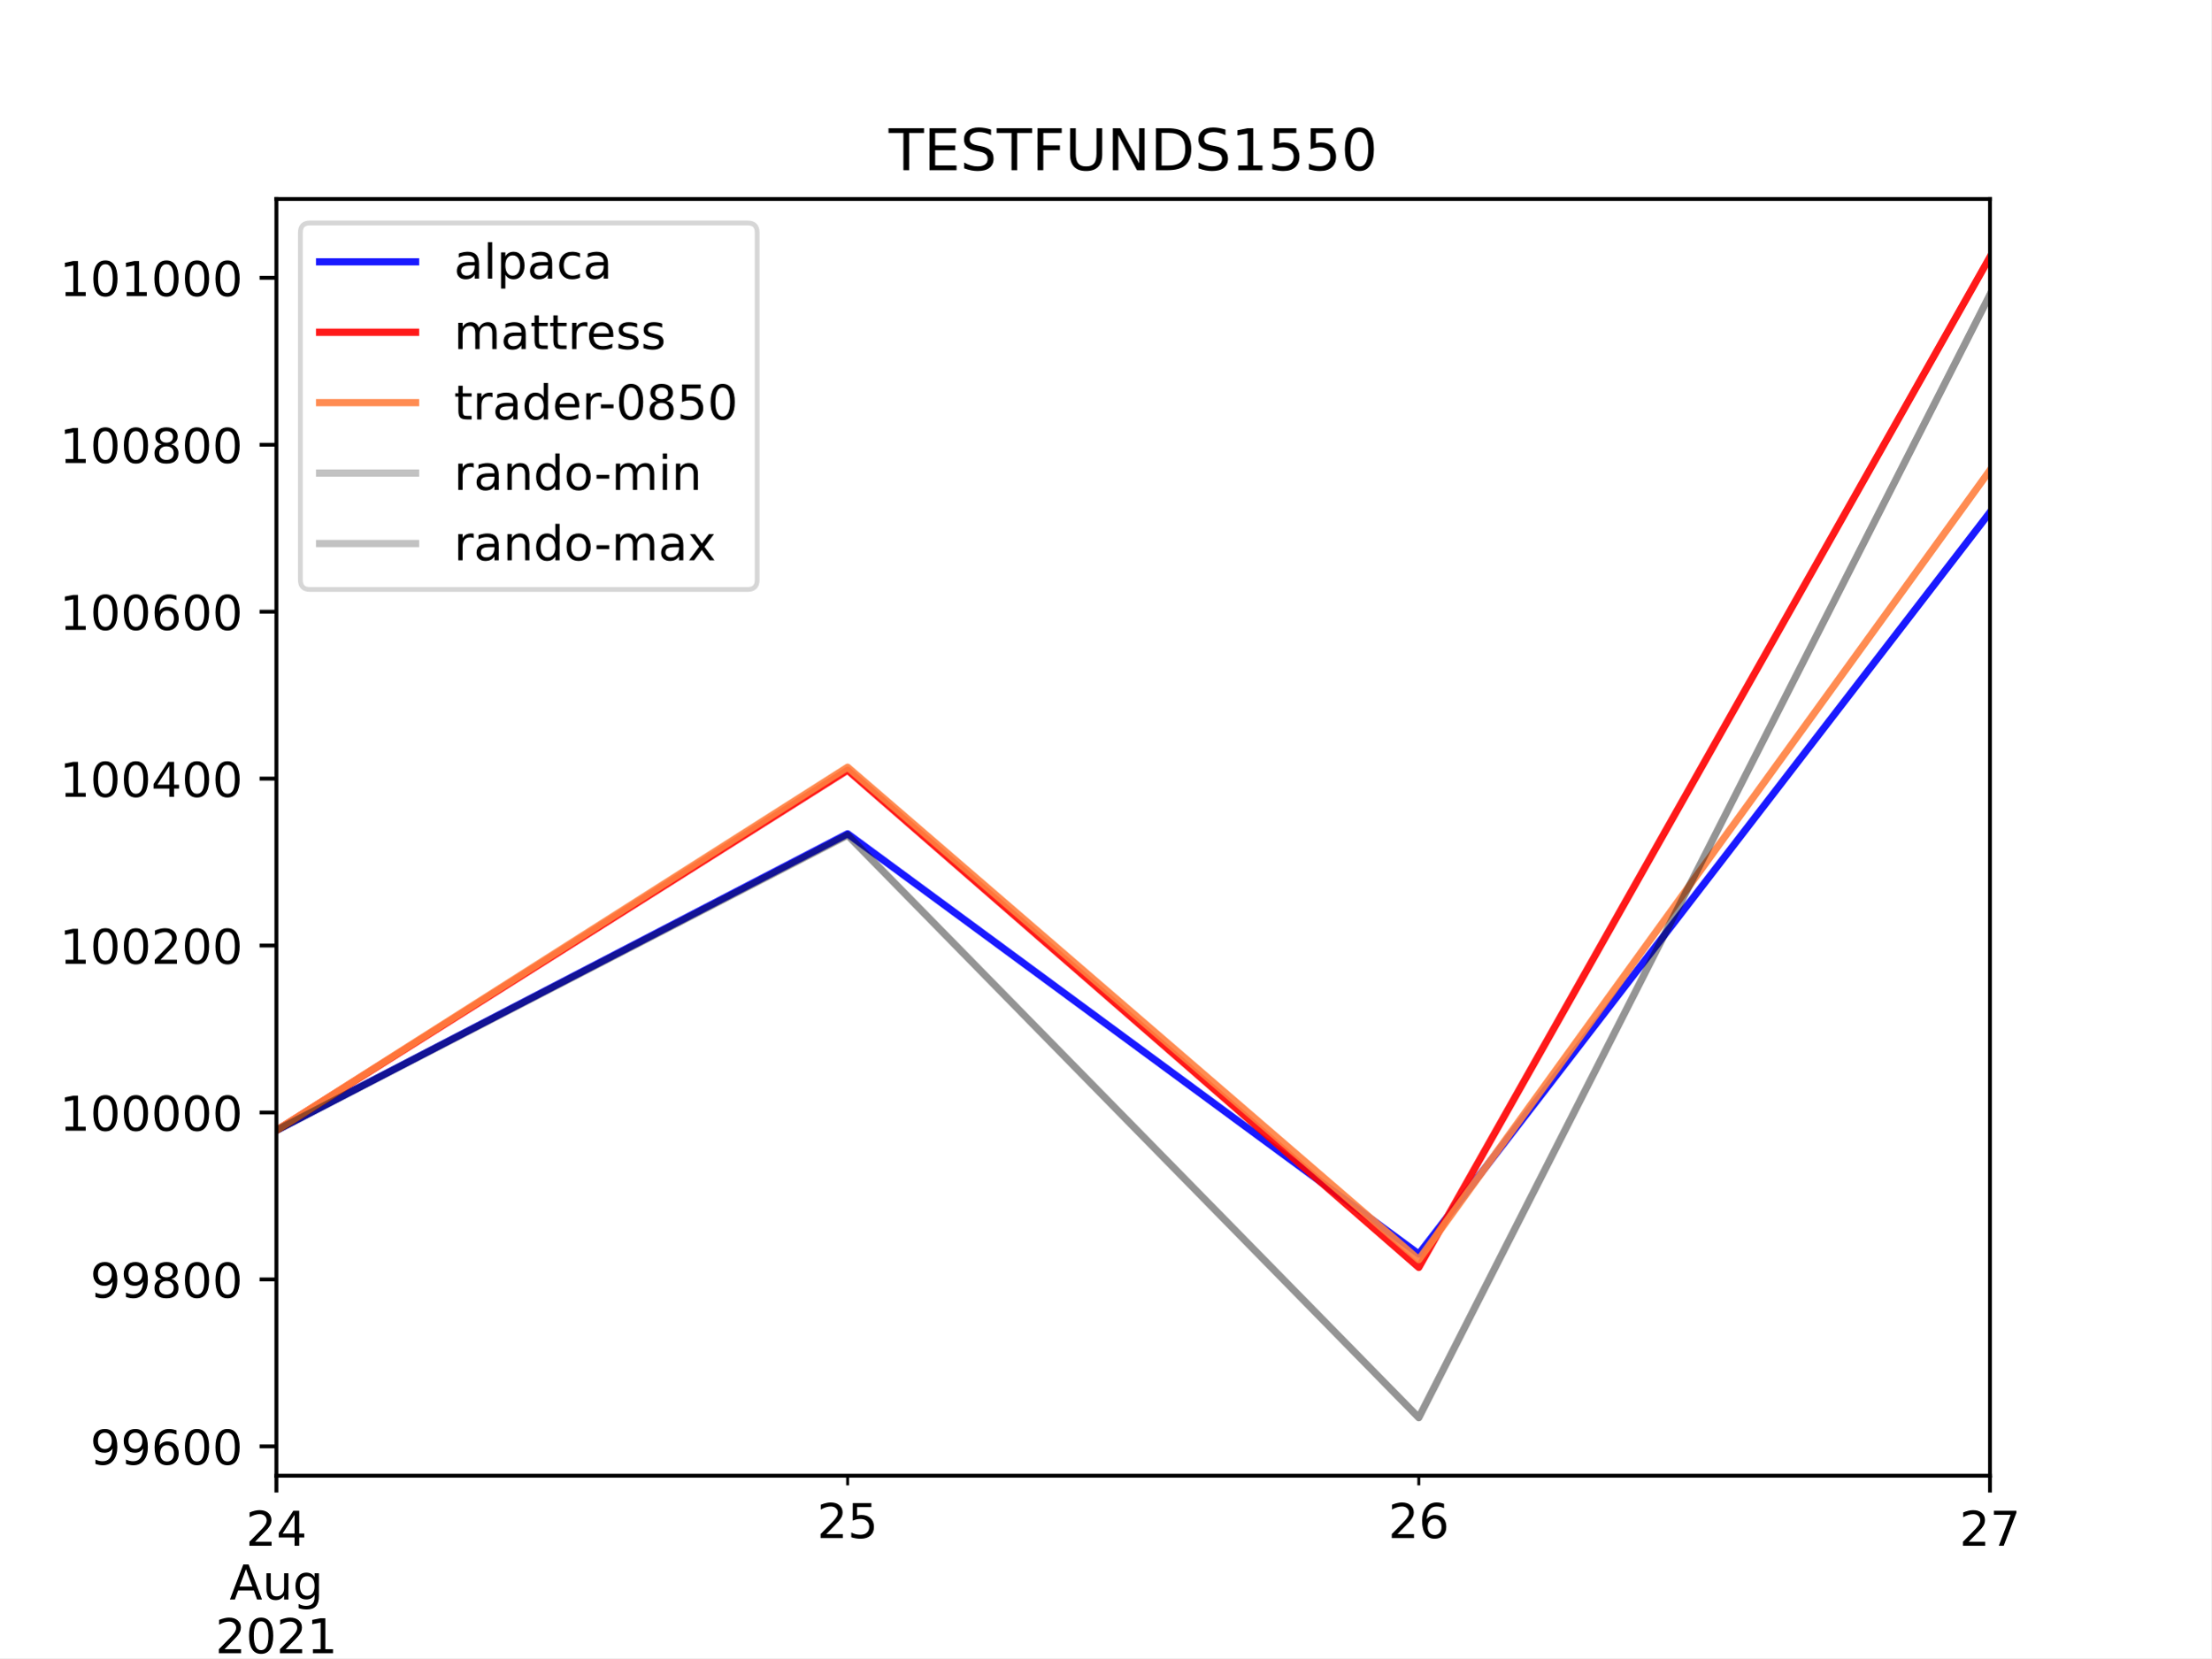
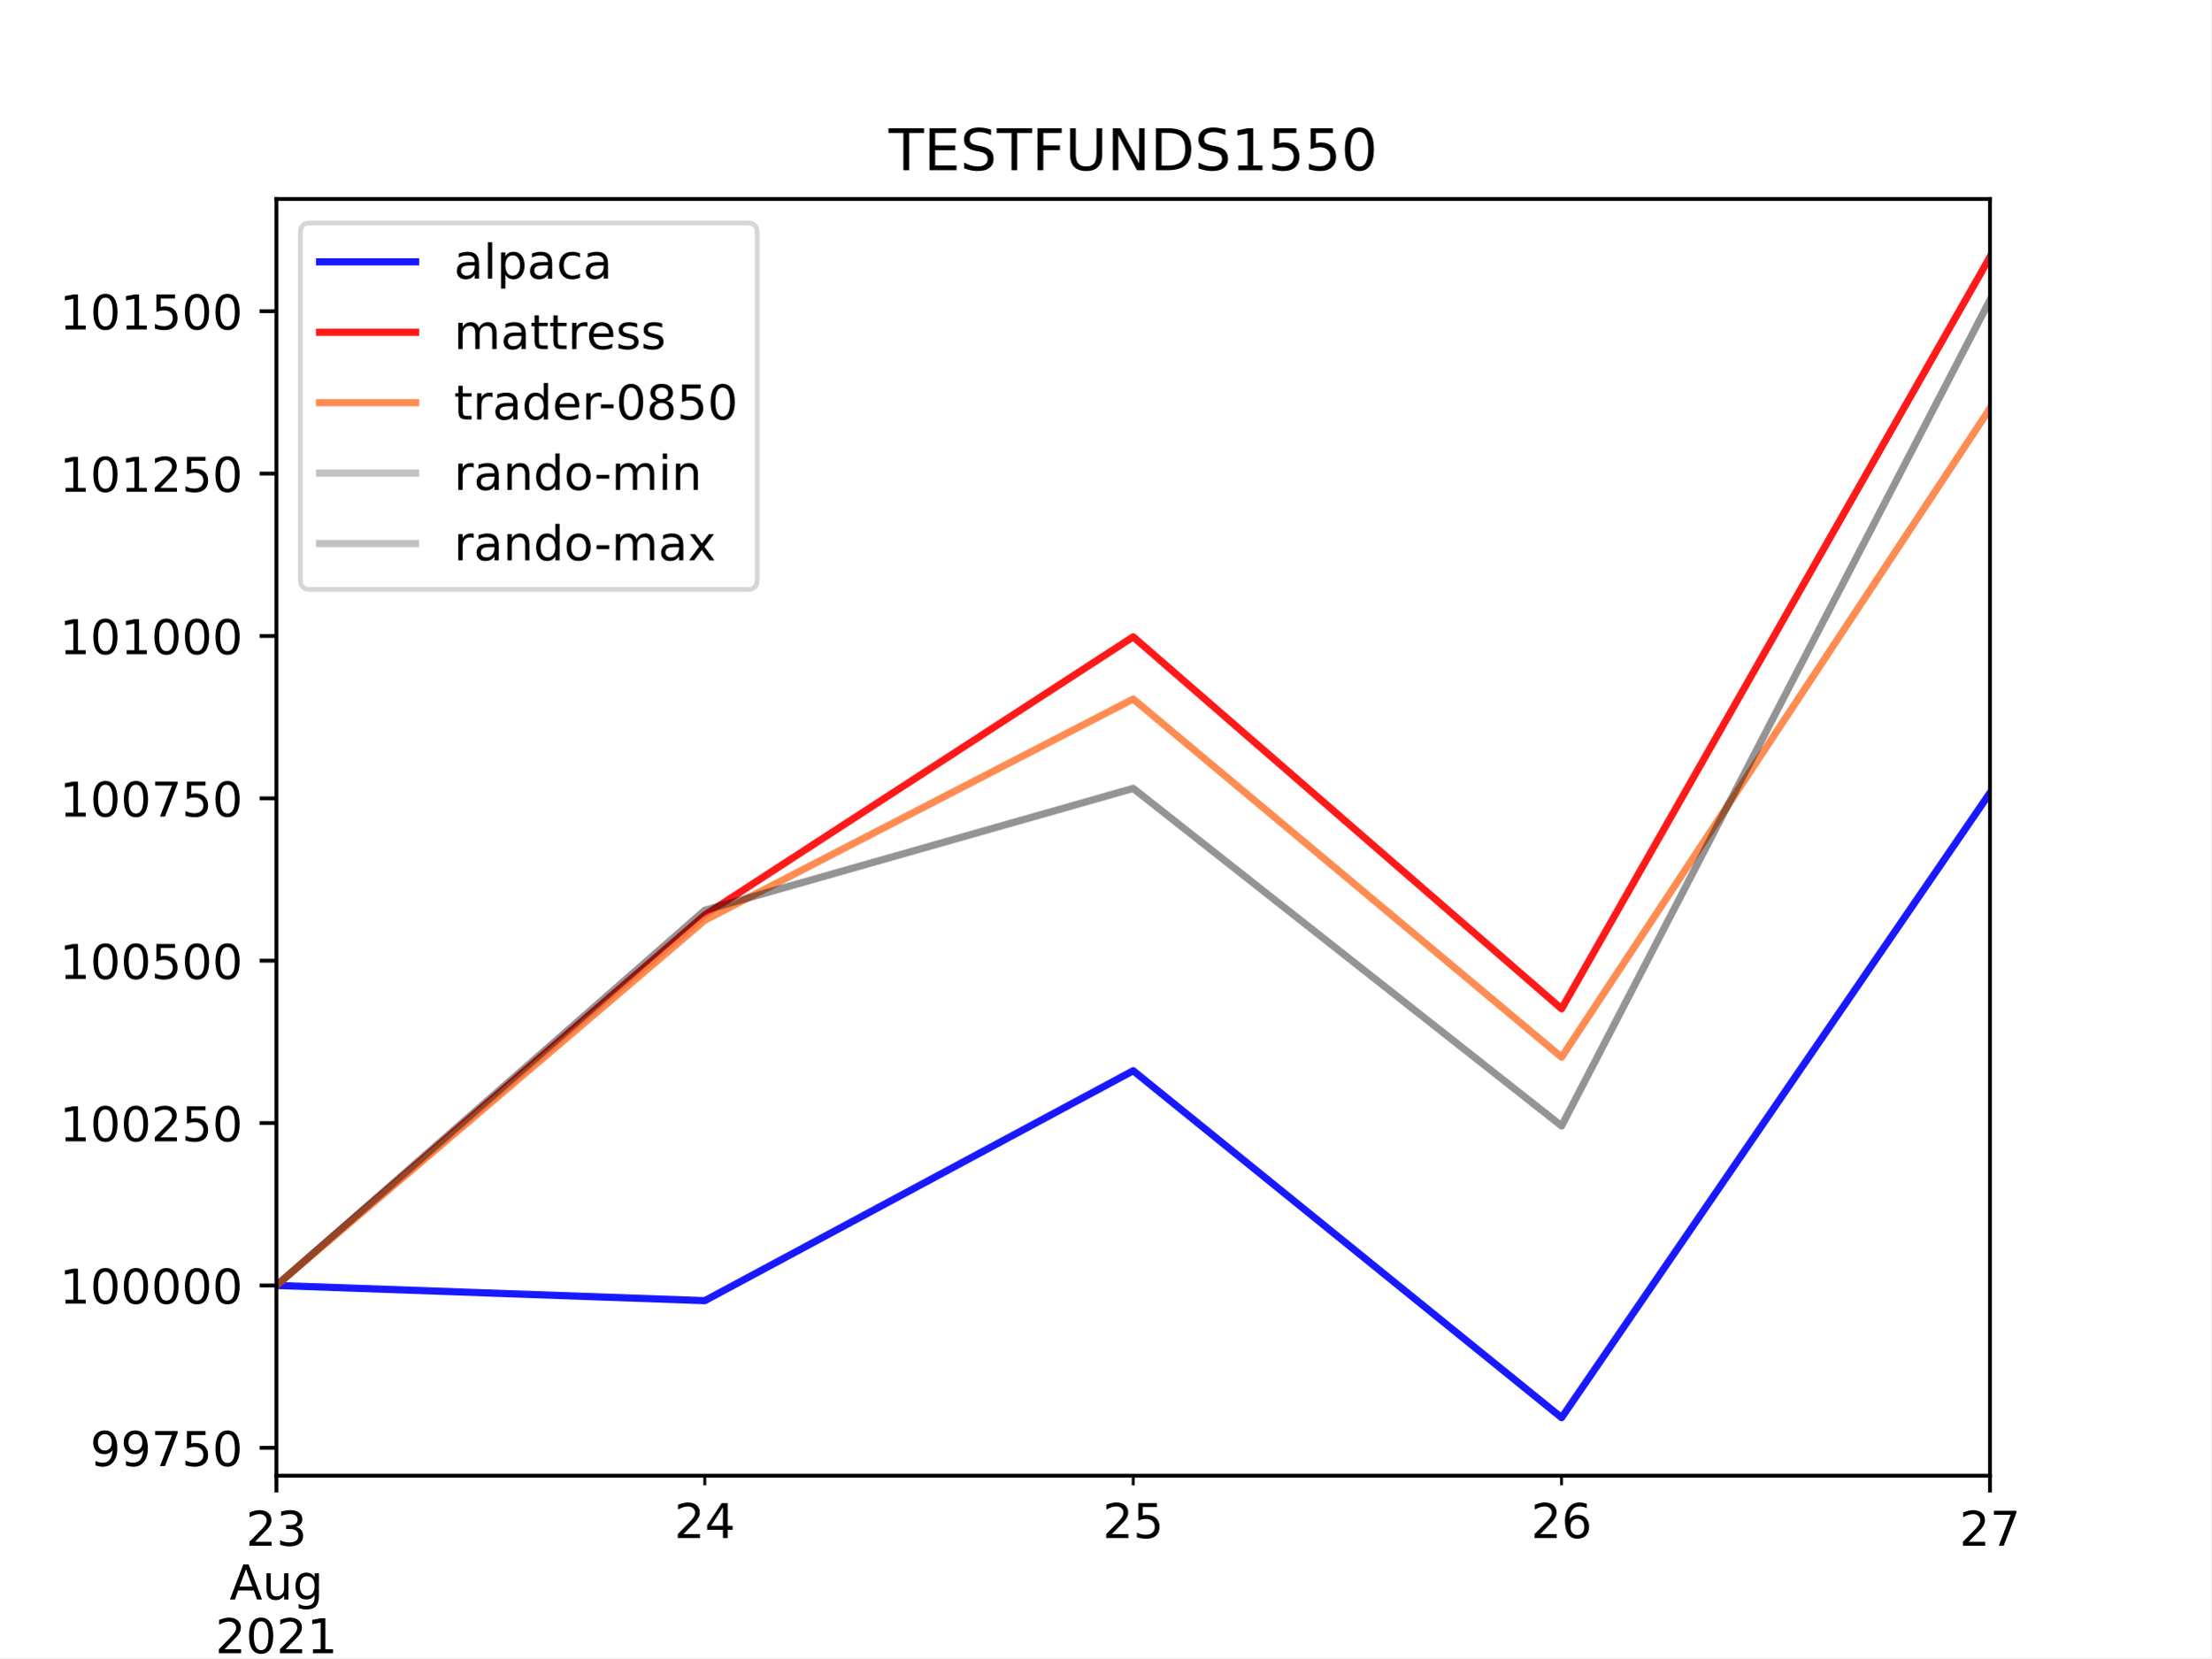
<svg xmlns="http://www.w3.org/2000/svg" xmlns:xlink="http://www.w3.org/1999/xlink" height="345.6pt" version="1.1" viewBox="0 0 460.8 345.6" width="460.8pt">
  <defs>
    <style type="text/css">*{stroke-linecap:butt;stroke-linejoin:round;}</style>
  </defs>
  <g id="figure_1">
    <g id="patch_1">
      <path d="M 0 345.6  L 460.8 345.6  L 460.8 0  L 0 0  z " style="fill:#ffffff;" />
    </g>
    <g id="axes_1">
      <g id="patch_2">
        <path d="M 57.6 307.584  L 414.72 307.584  L 414.72 41.472  L 57.6 41.472  z " style="fill:#ffffff;" />
      </g>
      <g id="matplotlib.axis_1">
        <g id="xtick_1">
          <g id="line2d_1">
            <defs>
-               <path d="M 0 0  L 0 3.5  " id="mfe384b090b" style="stroke:#000000;stroke-width:0.8;" />
-             </defs>
-             <g>
-               <use style="stroke:#000000;stroke-width:0.8;" x="57.6" xlink:href="#mfe384b090b" y="307.584" />
+               <path d="M 0 0  L 0 3.5  " id="m3a113e08da" style="stroke:#000000;stroke-width:0.8;" />
+             </defs>
+             <g>
+               <use style="stroke:#000000;stroke-width:0.8;" x="57.6" xlink:href="#m3a113e08da" y="307.584" />
            </g>
          </g>
          <g id="text_1">
            <g transform="translate(51.2375 322.1824)scale(0.1 -0.1)">
              <defs>
                <path d="M 1228 531  L 3431 531  L 3431 0  L 469 0  L 469 531  Q 828 903 1448 1529  Q 2069 2156 2228 2338  Q 2531 2678 2651 2914  Q 2772 3150 2772 3378  Q 2772 3750 2511 3984  Q 2250 4219 1831 4219  Q 1534 4219 1204 4116  Q 875 4013 500 3803  L 500 4441  Q 881 4594 1212 4672  Q 1544 4750 1819 4750  Q 2544 4750 2975 4387  Q 3406 4025 3406 3419  Q 3406 3131 3298 2873  Q 3191 2616 2906 2266  Q 2828 2175 2409 1742  Q 1991 1309 1228 531  z " id="DejaVuSans-32" transform="scale(0.015625)" />
-                 <path d="M 2419 4116  L 825 1625  L 2419 1625  L 2419 4116  z M 2253 4666  L 3047 4666  L 3047 1625  L 3713 1625  L 3713 1100  L 3047 1100  L 3047 0  L 2419 0  L 2419 1100  L 313 1100  L 313 1709  L 2253 4666  z " id="DejaVuSans-34" transform="scale(0.015625)" />
-               </defs>
-               <use xlink:href="#DejaVuSans-32" />
-               <use x="63.623" xlink:href="#DejaVuSans-34" />
+                 <path d="M 2597 2516  Q 3050 2419 3304 2112  Q 3559 1806 3559 1356  Q 3559 666 3084 287  Q 2609 -91 1734 -91  Q 1441 -91 1130 -33  Q 819 25 488 141  L 488 750  Q 750 597 1062 519  Q 1375 441 1716 441  Q 2309 441 2620 675  Q 2931 909 2931 1356  Q 2931 1769 2642 2001  Q 2353 2234 1838 2234  L 1294 2234  L 1294 2753  L 1863 2753  Q 2328 2753 2575 2939  Q 2822 3125 2822 3475  Q 2822 3834 2567 4026  Q 2313 4219 1838 4219  Q 1578 4219 1281 4162  Q 984 4106 628 3988  L 628 4550  Q 988 4650 1302 4700  Q 1616 4750 1894 4750  Q 2613 4750 3031 4423  Q 3450 4097 3450 3541  Q 3450 3153 3228 2886  Q 3006 2619 2597 2516  z " id="DejaVuSans-33" transform="scale(0.015625)" />
+               </defs>
+               <use xlink:href="#DejaVuSans-32" />
+               <use x="63.623" xlink:href="#DejaVuSans-33" />
            </g>
            <g transform="translate(47.83672 333.3802)scale(0.1 -0.1)">
              <defs>
                <path d="M 2188 4044  L 1331 1722  L 3047 1722  L 2188 4044  z M 1831 4666  L 2547 4666  L 4325 0  L 3669 0  L 3244 1197  L 1141 1197  L 716 0  L 50 0  L 1831 4666  z " id="DejaVuSans-41" transform="scale(0.015625)" />
                <path d="M 544 1381  L 544 3500  L 1119 3500  L 1119 1403  Q 1119 906 1312 657  Q 1506 409 1894 409  Q 2359 409 2629 706  Q 2900 1003 2900 1516  L 2900 3500  L 3475 3500  L 3475 0  L 2900 0  L 2900 538  Q 2691 219 2414 64  Q 2138 -91 1772 -91  Q 1169 -91 856 284  Q 544 659 544 1381  z M 1991 3584  L 1991 3584  z " id="DejaVuSans-75" transform="scale(0.015625)" />
                <path d="M 2906 1791  Q 2906 2416 2648 2759  Q 2391 3103 1925 3103  Q 1463 3103 1205 2759  Q 947 2416 947 1791  Q 947 1169 1205 825  Q 1463 481 1925 481  Q 2391 481 2648 825  Q 2906 1169 2906 1791  z M 3481 434  Q 3481 -459 3084 -895  Q 2688 -1331 1869 -1331  Q 1566 -1331 1297 -1286  Q 1028 -1241 775 -1147  L 775 -588  Q 1028 -725 1275 -790  Q 1522 -856 1778 -856  Q 2344 -856 2625 -561  Q 2906 -266 2906 331  L 2906 616  Q 2728 306 2450 153  Q 2172 0 1784 0  Q 1141 0 747 490  Q 353 981 353 1791  Q 353 2603 747 3093  Q 1141 3584 1784 3584  Q 2172 3584 2450 3431  Q 2728 3278 2906 2969  L 2906 3500  L 3481 3500  L 3481 434  z " id="DejaVuSans-67" transform="scale(0.015625)" />
              </defs>
              <use xlink:href="#DejaVuSans-41" />
              <use x="68.408" xlink:href="#DejaVuSans-75" />
              <use x="131.787" xlink:href="#DejaVuSans-67" />
            </g>
            <g transform="translate(44.875 344.5781)scale(0.1 -0.1)">
              <defs>
                <path d="M 2034 4250  Q 1547 4250 1301 3770  Q 1056 3291 1056 2328  Q 1056 1369 1301 889  Q 1547 409 2034 409  Q 2525 409 2770 889  Q 3016 1369 3016 2328  Q 3016 3291 2770 3770  Q 2525 4250 2034 4250  z M 2034 4750  Q 2819 4750 3233 4129  Q 3647 3509 3647 2328  Q 3647 1150 3233 529  Q 2819 -91 2034 -91  Q 1250 -91 836 529  Q 422 1150 422 2328  Q 422 3509 836 4129  Q 1250 4750 2034 4750  z " id="DejaVuSans-30" transform="scale(0.015625)" />
                <path d="M 794 531  L 1825 531  L 1825 4091  L 703 3866  L 703 4441  L 1819 4666  L 2450 4666  L 2450 531  L 3481 531  L 3481 0  L 794 0  L 794 531  z " id="DejaVuSans-31" transform="scale(0.015625)" />
              </defs>
              <use xlink:href="#DejaVuSans-32" />
              <use x="63.623" xlink:href="#DejaVuSans-30" />
              <use x="127.246" xlink:href="#DejaVuSans-32" />
              <use x="190.869" xlink:href="#DejaVuSans-31" />
            </g>
          </g>
        </g>
        <g id="xtick_2">
          <g id="line2d_2">
            <g>
-               <use style="stroke:#000000;stroke-width:0.8;" x="414.72" xlink:href="#mfe384b090b" y="307.584" />
+               <use style="stroke:#000000;stroke-width:0.8;" x="414.72" xlink:href="#m3a113e08da" y="307.584" />
            </g>
          </g>
          <g id="text_2">
            <g transform="translate(408.3575 322.1824)scale(0.1 -0.1)">
              <defs>
                <path d="M 525 4666  L 3525 4666  L 3525 4397  L 1831 0  L 1172 0  L 2766 4134  L 525 4134  L 525 4666  z " id="DejaVuSans-37" transform="scale(0.015625)" />
              </defs>
              <use xlink:href="#DejaVuSans-32" />
              <use x="63.623" xlink:href="#DejaVuSans-37" />
            </g>
          </g>
        </g>
        <g id="xtick_3">
          <g id="line2d_3">
            <defs>
-               <path d="M 0 0  L 0 2  " id="md1726d1adb" style="stroke:#000000;stroke-width:0.6;" />
-             </defs>
-             <g>
-               <use style="stroke:#000000;stroke-width:0.6;" x="176.64" xlink:href="#md1726d1adb" y="307.584" />
+               <path d="M 0 0  L 0 2  " id="m36ae7647e5" style="stroke:#000000;stroke-width:0.6;" />
+             </defs>
+             <g>
+               <use style="stroke:#000000;stroke-width:0.6;" x="146.88" xlink:href="#m36ae7647e5" y="307.584" />
            </g>
          </g>
          <g id="text_3">
-             <g transform="translate(170.2775 320.5824)scale(0.1 -0.1)">
-               <defs>
-                 <path d="M 691 4666  L 3169 4666  L 3169 4134  L 1269 4134  L 1269 2991  Q 1406 3038 1543 3061  Q 1681 3084 1819 3084  Q 2600 3084 3056 2656  Q 3513 2228 3513 1497  Q 3513 744 3044 326  Q 2575 -91 1722 -91  Q 1428 -91 1123 -41  Q 819 9 494 109  L 494 744  Q 775 591 1075 516  Q 1375 441 1709 441  Q 2250 441 2565 725  Q 2881 1009 2881 1497  Q 2881 1984 2565 2268  Q 2250 2553 1709 2553  Q 1456 2553 1204 2497  Q 953 2441 691 2322  L 691 4666  z " id="DejaVuSans-35" transform="scale(0.015625)" />
-               </defs>
-               <use xlink:href="#DejaVuSans-32" />
-               <use x="63.623" xlink:href="#DejaVuSans-35" />
+             <g transform="translate(140.5175 320.5824)scale(0.1 -0.1)">
+               <defs>
+                 <path d="M 2419 4116  L 825 1625  L 2419 1625  L 2419 4116  z M 2253 4666  L 3047 4666  L 3047 1625  L 3713 1625  L 3713 1100  L 3047 1100  L 3047 0  L 2419 0  L 2419 1100  L 313 1100  L 313 1709  L 2253 4666  z " id="DejaVuSans-34" transform="scale(0.015625)" />
+               </defs>
+               <use xlink:href="#DejaVuSans-32" />
+               <use x="63.623" xlink:href="#DejaVuSans-34" />
            </g>
          </g>
        </g>
        <g id="xtick_4">
          <g id="line2d_4">
            <g>
-               <use style="stroke:#000000;stroke-width:0.6;" x="295.68" xlink:href="#md1726d1adb" y="307.584" />
+               <use style="stroke:#000000;stroke-width:0.6;" x="236.16" xlink:href="#m36ae7647e5" y="307.584" />
            </g>
          </g>
          <g id="text_4">
-             <g transform="translate(289.3175 320.5824)scale(0.1 -0.1)">
+             <g transform="translate(229.7975 320.5824)scale(0.1 -0.1)">
+               <defs>
+                 <path d="M 691 4666  L 3169 4666  L 3169 4134  L 1269 4134  L 1269 2991  Q 1406 3038 1543 3061  Q 1681 3084 1819 3084  Q 2600 3084 3056 2656  Q 3513 2228 3513 1497  Q 3513 744 3044 326  Q 2575 -91 1722 -91  Q 1428 -91 1123 -41  Q 819 9 494 109  L 494 744  Q 775 591 1075 516  Q 1375 441 1709 441  Q 2250 441 2565 725  Q 2881 1009 2881 1497  Q 2881 1984 2565 2268  Q 2250 2553 1709 2553  Q 1456 2553 1204 2497  Q 953 2441 691 2322  L 691 4666  z " id="DejaVuSans-35" transform="scale(0.015625)" />
+               </defs>
+               <use xlink:href="#DejaVuSans-32" />
+               <use x="63.623" xlink:href="#DejaVuSans-35" />
+             </g>
+           </g>
+         </g>
+         <g id="xtick_5">
+           <g id="line2d_5">
+             <g>
+               <use style="stroke:#000000;stroke-width:0.6;" x="325.44" xlink:href="#m36ae7647e5" y="307.584" />
+             </g>
+           </g>
+           <g id="text_5">
+             <g transform="translate(319.0775 320.5824)scale(0.1 -0.1)">
              <defs>
                <path d="M 2113 2584  Q 1688 2584 1439 2293  Q 1191 2003 1191 1497  Q 1191 994 1439 701  Q 1688 409 2113 409  Q 2538 409 2786 701  Q 3034 994 3034 1497  Q 3034 2003 2786 2293  Q 2538 2584 2113 2584  z M 3366 4563  L 3366 3988  Q 3128 4100 2886 4159  Q 2644 4219 2406 4219  Q 1781 4219 1451 3797  Q 1122 3375 1075 2522  Q 1259 2794 1537 2939  Q 1816 3084 2150 3084  Q 2853 3084 3261 2657  Q 3669 2231 3669 1497  Q 3669 778 3244 343  Q 2819 -91 2113 -91  Q 1303 -91 875 529  Q 447 1150 447 2328  Q 447 3434 972 4092  Q 1497 4750 2381 4750  Q 2619 4750 2861 4703  Q 3103 4656 3366 4563  z " id="DejaVuSans-36" transform="scale(0.015625)" />
              </defs>
              <use xlink:href="#DejaVuSans-32" />
              <use x="63.623" xlink:href="#DejaVuSans-36" />
            </g>
          </g>
        </g>
-         <g id="text_5">
+         <g id="text_6">
          <g transform="translate(224.885 358.2562)scale(0.1 -0.1)">
            <defs>
              <path d="M 2906 2969  L 2906 4863  L 3481 4863  L 3481 0  L 2906 0  L 2906 525  Q 2725 213 2448 61  Q 2172 -91 1784 -91  Q 1150 -91 751 415  Q 353 922 353 1747  Q 353 2572 751 3078  Q 1150 3584 1784 3584  Q 2172 3584 2448 3432  Q 2725 3281 2906 2969  z M 947 1747  Q 947 1113 1208 752  Q 1469 391 1925 391  Q 2381 391 2643 752  Q 2906 1113 2906 1747  Q 2906 2381 2643 2742  Q 2381 3103 1925 3103  Q 1469 3103 1208 2742  Q 947 2381 947 1747  z " id="DejaVuSans-64" transform="scale(0.015625)" />
              <path d="M 2194 1759  Q 1497 1759 1228 1600  Q 959 1441 959 1056  Q 959 750 1161 570  Q 1363 391 1709 391  Q 2188 391 2477 730  Q 2766 1069 2766 1631  L 2766 1759  L 2194 1759  z M 3341 1997  L 3341 0  L 2766 0  L 2766 531  Q 2569 213 2275 61  Q 1981 -91 1556 -91  Q 1019 -91 701 211  Q 384 513 384 1019  Q 384 1609 779 1909  Q 1175 2209 1959 2209  L 2766 2209  L 2766 2266  Q 2766 2663 2505 2880  Q 2244 3097 1772 3097  Q 1472 3097 1187 3025  Q 903 2953 641 2809  L 641 3341  Q 956 3463 1253 3523  Q 1550 3584 1831 3584  Q 2591 3584 2966 3190  Q 3341 2797 3341 1997  z " id="DejaVuSans-61" transform="scale(0.015625)" />
              <path d="M 1172 4494  L 1172 3500  L 2356 3500  L 2356 3053  L 1172 3053  L 1172 1153  Q 1172 725 1289 603  Q 1406 481 1766 481  L 2356 481  L 2356 0  L 1766 0  Q 1100 0 847 248  Q 594 497 594 1153  L 594 3053  L 172 3053  L 172 3500  L 594 3500  L 594 4494  L 1172 4494  z " id="DejaVuSans-74" transform="scale(0.015625)" />
              <path d="M 3597 1894  L 3597 1613  L 953 1613  Q 991 1019 1311 708  Q 1631 397 2203 397  Q 2534 397 2845 478  Q 3156 559 3463 722  L 3463 178  Q 3153 47 2828 -22  Q 2503 -91 2169 -91  Q 1331 -91 842 396  Q 353 884 353 1716  Q 353 2575 817 3079  Q 1281 3584 2069 3584  Q 2775 3584 3186 3129  Q 3597 2675 3597 1894  z M 3022 2063  Q 3016 2534 2758 2815  Q 2500 3097 2075 3097  Q 1594 3097 1305 2825  Q 1016 2553 972 2059  L 3022 2063  z " id="DejaVuSans-65" transform="scale(0.015625)" />
            </defs>
            <use xlink:href="#DejaVuSans-64" />
            <use x="63.477" xlink:href="#DejaVuSans-61" />
            <use x="124.756" xlink:href="#DejaVuSans-74" />
            <use x="163.965" xlink:href="#DejaVuSans-65" />
          </g>
        </g>
      </g>
      <g id="matplotlib.axis_2">
        <g id="ytick_1">
-           <g id="line2d_5">
-             <defs>
-               <path d="M 0 0  L -3.5 0  " id="mf567883ea3" style="stroke:#000000;stroke-width:0.8;" />
-             </defs>
-             <g>
-               <use style="stroke:#000000;stroke-width:0.8;" x="57.6" xlink:href="#mf567883ea3" y="301.47" />
-             </g>
-           </g>
-           <g id="text_6">
-             <g transform="translate(18.7875 305.2687)scale(0.1 -0.1)">
+           <g id="line2d_6">
+             <defs>
+               <path d="M 0 0  L -3.5 0  " id="ma843c183d1" style="stroke:#000000;stroke-width:0.8;" />
+             </defs>
+             <g>
+               <use style="stroke:#000000;stroke-width:0.8;" x="57.6" xlink:href="#ma843c183d1" y="301.774" />
+             </g>
+           </g>
+           <g id="text_7">
+             <g transform="translate(18.7875 305.5733)scale(0.1 -0.1)">
              <defs>
                <path d="M 703 97  L 703 672  Q 941 559 1184 500  Q 1428 441 1663 441  Q 2288 441 2617 861  Q 2947 1281 2994 2138  Q 2813 1869 2534 1725  Q 2256 1581 1919 1581  Q 1219 1581 811 2004  Q 403 2428 403 3163  Q 403 3881 828 4315  Q 1253 4750 1959 4750  Q 2769 4750 3195 4129  Q 3622 3509 3622 2328  Q 3622 1225 3098 567  Q 2575 -91 1691 -91  Q 1453 -91 1209 -44  Q 966 3 703 97  z M 1959 2075  Q 2384 2075 2632 2365  Q 2881 2656 2881 3163  Q 2881 3666 2632 3958  Q 2384 4250 1959 4250  Q 1534 4250 1286 3958  Q 1038 3666 1038 3163  Q 1038 2656 1286 2365  Q 1534 2075 1959 2075  z " id="DejaVuSans-39" transform="scale(0.015625)" />
              </defs>
              <use xlink:href="#DejaVuSans-39" />
              <use x="63.623" xlink:href="#DejaVuSans-39" />
-               <use x="127.246" xlink:href="#DejaVuSans-36" />
-               <use x="190.869" xlink:href="#DejaVuSans-30" />
+               <use x="127.246" xlink:href="#DejaVuSans-37" />
+               <use x="190.869" xlink:href="#DejaVuSans-35" />
              <use x="254.492" xlink:href="#DejaVuSans-30" />
            </g>
          </g>
        </g>
        <g id="ytick_2">
-           <g id="line2d_6">
-             <g>
-               <use style="stroke:#000000;stroke-width:0.8;" x="57.6" xlink:href="#mf567883ea3" y="266.674" />
-             </g>
-           </g>
-           <g id="text_7">
-             <g transform="translate(18.7875 270.4732)scale(0.1 -0.1)">
-               <defs>
-                 <path d="M 2034 2216  Q 1584 2216 1326 1975  Q 1069 1734 1069 1313  Q 1069 891 1326 650  Q 1584 409 2034 409  Q 2484 409 2743 651  Q 3003 894 3003 1313  Q 3003 1734 2745 1975  Q 2488 2216 2034 2216  z M 1403 2484  Q 997 2584 770 2862  Q 544 3141 544 3541  Q 544 4100 942 4425  Q 1341 4750 2034 4750  Q 2731 4750 3128 4425  Q 3525 4100 3525 3541  Q 3525 3141 3298 2862  Q 3072 2584 2669 2484  Q 3125 2378 3379 2068  Q 3634 1759 3634 1313  Q 3634 634 3220 271  Q 2806 -91 2034 -91  Q 1263 -91 848 271  Q 434 634 434 1313  Q 434 1759 690 2068  Q 947 2378 1403 2484  z M 1172 3481  Q 1172 3119 1398 2916  Q 1625 2713 2034 2713  Q 2441 2713 2670 2916  Q 2900 3119 2900 3481  Q 2900 3844 2670 4047  Q 2441 4250 2034 4250  Q 1625 4250 1398 4047  Q 1172 3844 1172 3481  z " id="DejaVuSans-38" transform="scale(0.015625)" />
-               </defs>
-               <use xlink:href="#DejaVuSans-39" />
-               <use x="63.623" xlink:href="#DejaVuSans-39" />
-               <use x="127.246" xlink:href="#DejaVuSans-38" />
-               <use x="190.869" xlink:href="#DejaVuSans-30" />
-               <use x="254.492" xlink:href="#DejaVuSans-30" />
-             </g>
-           </g>
-         </g>
-         <g id="ytick_3">
          <g id="line2d_7">
            <g>
-               <use style="stroke:#000000;stroke-width:0.8;" x="57.6" xlink:href="#mf567883ea3" y="231.878" />
+               <use style="stroke:#000000;stroke-width:0.8;" x="57.6" xlink:href="#ma843c183d1" y="267.93" />
            </g>
          </g>
          <g id="text_8">
-             <g transform="translate(12.425 235.6776)scale(0.1 -0.1)">
+             <g transform="translate(12.425 271.729)scale(0.1 -0.1)">
              <use xlink:href="#DejaVuSans-31" />
              <use x="63.623" xlink:href="#DejaVuSans-30" />
              <use x="127.246" xlink:href="#DejaVuSans-30" />
              <use x="190.869" xlink:href="#DejaVuSans-30" />
              <use x="254.492" xlink:href="#DejaVuSans-30" />
              <use x="318.115" xlink:href="#DejaVuSans-30" />
            </g>
          </g>
        </g>
-         <g id="ytick_4">
+         <g id="ytick_3">
          <g id="line2d_8">
            <g>
-               <use style="stroke:#000000;stroke-width:0.8;" x="57.6" xlink:href="#mf567883ea3" y="197.083" />
+               <use style="stroke:#000000;stroke-width:0.8;" x="57.6" xlink:href="#ma843c183d1" y="234.085" />
            </g>
          </g>
          <g id="text_9">
-             <g transform="translate(12.425 200.882)scale(0.1 -0.1)">
+             <g transform="translate(12.425 237.8847)scale(0.1 -0.1)">
              <use xlink:href="#DejaVuSans-31" />
              <use x="63.623" xlink:href="#DejaVuSans-30" />
              <use x="127.246" xlink:href="#DejaVuSans-30" />
              <use x="190.869" xlink:href="#DejaVuSans-32" />
+               <use x="254.492" xlink:href="#DejaVuSans-35" />
+               <use x="318.115" xlink:href="#DejaVuSans-30" />
+             </g>
+           </g>
+         </g>
+         <g id="ytick_4">
+           <g id="line2d_9">
+             <g>
+               <use style="stroke:#000000;stroke-width:0.8;" x="57.6" xlink:href="#ma843c183d1" y="200.241" />
+             </g>
+           </g>
+           <g id="text_10">
+             <g transform="translate(12.425 204.0403)scale(0.1 -0.1)">
+               <use xlink:href="#DejaVuSans-31" />
+               <use x="63.623" xlink:href="#DejaVuSans-30" />
+               <use x="127.246" xlink:href="#DejaVuSans-30" />
+               <use x="190.869" xlink:href="#DejaVuSans-35" />
              <use x="254.492" xlink:href="#DejaVuSans-30" />
              <use x="318.115" xlink:href="#DejaVuSans-30" />
            </g>
          </g>
        </g>
        <g id="ytick_5">
-           <g id="line2d_9">
-             <g>
-               <use style="stroke:#000000;stroke-width:0.8;" x="57.6" xlink:href="#mf567883ea3" y="162.287" />
-             </g>
-           </g>
-           <g id="text_10">
-             <g transform="translate(12.425 166.0864)scale(0.1 -0.1)">
+           <g id="line2d_10">
+             <g>
+               <use style="stroke:#000000;stroke-width:0.8;" x="57.6" xlink:href="#ma843c183d1" y="166.397" />
+             </g>
+           </g>
+           <g id="text_11">
+             <g transform="translate(12.425 170.196)scale(0.1 -0.1)">
              <use xlink:href="#DejaVuSans-31" />
              <use x="63.623" xlink:href="#DejaVuSans-30" />
              <use x="127.246" xlink:href="#DejaVuSans-30" />
-               <use x="190.869" xlink:href="#DejaVuSans-34" />
-               <use x="254.492" xlink:href="#DejaVuSans-30" />
+               <use x="190.869" xlink:href="#DejaVuSans-37" />
+               <use x="254.492" xlink:href="#DejaVuSans-35" />
              <use x="318.115" xlink:href="#DejaVuSans-30" />
            </g>
          </g>
        </g>
        <g id="ytick_6">
-           <g id="line2d_10">
-             <g>
-               <use style="stroke:#000000;stroke-width:0.8;" x="57.6" xlink:href="#mf567883ea3" y="127.492" />
-             </g>
-           </g>
-           <g id="text_11">
-             <g transform="translate(12.425 131.2909)scale(0.1 -0.1)">
-               <use xlink:href="#DejaVuSans-31" />
-               <use x="63.623" xlink:href="#DejaVuSans-30" />
-               <use x="127.246" xlink:href="#DejaVuSans-30" />
-               <use x="190.869" xlink:href="#DejaVuSans-36" />
-               <use x="254.492" xlink:href="#DejaVuSans-30" />
-               <use x="318.115" xlink:href="#DejaVuSans-30" />
-             </g>
-           </g>
-         </g>
-         <g id="ytick_7">
          <g id="line2d_11">
            <g>
-               <use style="stroke:#000000;stroke-width:0.8;" x="57.6" xlink:href="#mf567883ea3" y="92.696" />
+               <use style="stroke:#000000;stroke-width:0.8;" x="57.6" xlink:href="#ma843c183d1" y="132.552" />
            </g>
          </g>
          <g id="text_12">
-             <g transform="translate(12.425 96.49528)scale(0.1 -0.1)">
-               <use xlink:href="#DejaVuSans-31" />
-               <use x="63.623" xlink:href="#DejaVuSans-30" />
-               <use x="127.246" xlink:href="#DejaVuSans-30" />
-               <use x="190.869" xlink:href="#DejaVuSans-38" />
-               <use x="254.492" xlink:href="#DejaVuSans-30" />
-               <use x="318.115" xlink:href="#DejaVuSans-30" />
-             </g>
-           </g>
-         </g>
-         <g id="ytick_8">
-           <g id="line2d_12">
-             <g>
-               <use style="stroke:#000000;stroke-width:0.8;" x="57.6" xlink:href="#mf567883ea3" y="57.9" />
-             </g>
-           </g>
-           <g id="text_13">
-             <g transform="translate(12.425 61.6997)scale(0.1 -0.1)">
+             <g transform="translate(12.425 136.3516)scale(0.1 -0.1)">
              <use xlink:href="#DejaVuSans-31" />
              <use x="63.623" xlink:href="#DejaVuSans-30" />
              <use x="127.246" xlink:href="#DejaVuSans-31" />
              <use x="190.869" xlink:href="#DejaVuSans-30" />
              <use x="254.492" xlink:href="#DejaVuSans-30" />
              <use x="318.115" xlink:href="#DejaVuSans-30" />
            </g>
          </g>
        </g>
-       </g>
-       <g id="line2d_13">
-         <path clip-path="url(#p68a8ea17a6)" d="M 57.6 235.611  L 176.64 173.786  L 295.68 261.38  L 414.72 106.782  " style="fill:none;stroke:#0000ff;stroke-linecap:square;stroke-opacity:0.9;stroke-width:1.5;" />
+         <g id="ytick_7">
+           <g id="line2d_12">
+             <g>
+               <use style="stroke:#000000;stroke-width:0.8;" x="57.6" xlink:href="#ma843c183d1" y="98.708" />
+             </g>
+           </g>
+           <g id="text_13">
+             <g transform="translate(12.425 102.5073)scale(0.1 -0.1)">
+               <use xlink:href="#DejaVuSans-31" />
+               <use x="63.623" xlink:href="#DejaVuSans-30" />
+               <use x="127.246" xlink:href="#DejaVuSans-31" />
+               <use x="190.869" xlink:href="#DejaVuSans-32" />
+               <use x="254.492" xlink:href="#DejaVuSans-35" />
+               <use x="318.115" xlink:href="#DejaVuSans-30" />
+             </g>
+           </g>
+         </g>
+         <g id="ytick_8">
+           <g id="line2d_13">
+             <g>
+               <use style="stroke:#000000;stroke-width:0.8;" x="57.6" xlink:href="#ma843c183d1" y="64.864" />
+             </g>
+           </g>
+           <g id="text_14">
+             <g transform="translate(12.425 68.66295)scale(0.1 -0.1)">
+               <use xlink:href="#DejaVuSans-31" />
+               <use x="63.623" xlink:href="#DejaVuSans-30" />
+               <use x="127.246" xlink:href="#DejaVuSans-31" />
+               <use x="190.869" xlink:href="#DejaVuSans-35" />
+               <use x="254.492" xlink:href="#DejaVuSans-30" />
+               <use x="318.115" xlink:href="#DejaVuSans-30" />
+             </g>
+           </g>
+         </g>
      </g>
      <g id="line2d_14">
-         <path clip-path="url(#p68a8ea17a6)" d="M 57.6 235.611  L 176.64 160.525  L 295.68 264.176  L 414.72 53.568  " style="fill:none;stroke:#ff0000;stroke-linecap:square;stroke-opacity:0.9;stroke-width:1.5;" />
+         <path clip-path="url(#p2cb3bd122c)" d="M 57.6 267.93  L 146.88 271.104  L 236.16 223.174  L 325.44 295.488  L 414.72 165.256  " style="fill:none;stroke:#0000ff;stroke-linecap:square;stroke-opacity:0.9;stroke-width:1.5;" />
      </g>
      <g id="line2d_15">
-         <path clip-path="url(#p68a8ea17a6)" d="M 57.6 235.611  L 176.64 159.914  L 295.68 262.566  L 414.72 98.016  " style="fill:none;stroke:#ff8040;stroke-linecap:square;stroke-opacity:0.9;stroke-width:1.5;" />
+         <path clip-path="url(#p2cb3bd122c)" d="M 57.6 267.93  L 146.88 190.715  L 236.16 132.733  L 325.44 210.266  L 414.72 53.568  " style="fill:none;stroke:#ff0000;stroke-linecap:square;stroke-opacity:0.9;stroke-width:1.5;" />
      </g>
      <g id="line2d_16">
-         <path clip-path="url(#p68a8ea17a6)" d="M 57.6 235.611  L 176.64 174.071  L 295.68 295.488  L 414.72 61.419  " style="fill:none;stroke:#0d0d0d;stroke-linecap:square;stroke-opacity:0.25;stroke-width:1.5;" />
+         <path clip-path="url(#p2cb3bd122c)" d="M 57.6 267.93  L 146.88 191.802  L 236.16 145.696  L 325.44 220.348  L 414.72 85.126  " style="fill:none;stroke:#ff8040;stroke-linecap:square;stroke-opacity:0.9;stroke-width:1.5;" />
      </g>
      <g id="line2d_17">
-         <path clip-path="url(#p68a8ea17a6)" d="M 57.6 235.611  L 176.64 174.071  L 295.68 295.488  L 414.72 61.419  " style="fill:none;stroke:#0d0d0d;stroke-linecap:square;stroke-opacity:0.25;stroke-width:1.5;" />
+         <path clip-path="url(#p2cb3bd122c)" d="M 57.6 267.93  L 146.88 189.724  L 236.16 164.325  L 325.44 234.68  L 414.72 62.537  " style="fill:none;stroke:#0d0d0d;stroke-linecap:square;stroke-opacity:0.25;stroke-width:1.5;" />
+       </g>
+       <g id="line2d_18">
+         <path clip-path="url(#p2cb3bd122c)" d="M 57.6 267.93  L 146.88 189.724  L 236.16 164.325  L 325.44 234.68  L 414.72 62.537  " style="fill:none;stroke:#0d0d0d;stroke-linecap:square;stroke-opacity:0.25;stroke-width:1.5;" />
      </g>
      <g id="patch_3">
        <path d="M 57.6 307.584  L 57.6 41.472  " style="fill:none;stroke:#000000;stroke-linecap:square;stroke-linejoin:miter;stroke-width:0.8;" />
      </g>
      <g id="patch_4">
        <path d="M 414.72 307.584  L 414.72 41.472  " style="fill:none;stroke:#000000;stroke-linecap:square;stroke-linejoin:miter;stroke-width:0.8;" />
      </g>
      <g id="patch_5">
        <path d="M 57.6 307.584  L 414.72 307.584  " style="fill:none;stroke:#000000;stroke-linecap:square;stroke-linejoin:miter;stroke-width:0.8;" />
      </g>
      <g id="patch_6">
        <path d="M 57.6 41.472  L 414.72 41.472  " style="fill:none;stroke:#000000;stroke-linecap:square;stroke-linejoin:miter;stroke-width:0.8;" />
      </g>
-       <g id="text_14">
+       <g id="text_15">
        <g transform="translate(185.2003 35.472)scale(0.12 -0.12)">
          <defs>
            <path d="M -19 4666  L 3928 4666  L 3928 4134  L 2272 4134  L 2272 0  L 1638 0  L 1638 4134  L -19 4134  L -19 4666  z " id="DejaVuSans-54" transform="scale(0.015625)" />
            <path d="M 628 4666  L 3578 4666  L 3578 4134  L 1259 4134  L 1259 2753  L 3481 2753  L 3481 2222  L 1259 2222  L 1259 531  L 3634 531  L 3634 0  L 628 0  L 628 4666  z " id="DejaVuSans-45" transform="scale(0.015625)" />
            <path d="M 3425 4513  L 3425 3897  Q 3066 4069 2747 4153  Q 2428 4238 2131 4238  Q 1616 4238 1336 4038  Q 1056 3838 1056 3469  Q 1056 3159 1242 3001  Q 1428 2844 1947 2747  L 2328 2669  Q 3034 2534 3370 2195  Q 3706 1856 3706 1288  Q 3706 609 3251 259  Q 2797 -91 1919 -91  Q 1588 -91 1214 -16  Q 841 59 441 206  L 441 856  Q 825 641 1194 531  Q 1563 422 1919 422  Q 2459 422 2753 634  Q 3047 847 3047 1241  Q 3047 1584 2836 1778  Q 2625 1972 2144 2069  L 1759 2144  Q 1053 2284 737 2584  Q 422 2884 422 3419  Q 422 4038 858 4394  Q 1294 4750 2059 4750  Q 2388 4750 2728 4690  Q 3069 4631 3425 4513  z " id="DejaVuSans-53" transform="scale(0.015625)" />
            <path d="M 628 4666  L 3309 4666  L 3309 4134  L 1259 4134  L 1259 2759  L 3109 2759  L 3109 2228  L 1259 2228  L 1259 0  L 628 0  L 628 4666  z " id="DejaVuSans-46" transform="scale(0.015625)" />
            <path d="M 556 4666  L 1191 4666  L 1191 1831  Q 1191 1081 1462 751  Q 1734 422 2344 422  Q 2950 422 3222 751  Q 3494 1081 3494 1831  L 3494 4666  L 4128 4666  L 4128 1753  Q 4128 841 3676 375  Q 3225 -91 2344 -91  Q 1459 -91 1007 375  Q 556 841 556 1753  L 556 4666  z " id="DejaVuSans-55" transform="scale(0.015625)" />
            <path d="M 628 4666  L 1478 4666  L 3547 763  L 3547 4666  L 4159 4666  L 4159 0  L 3309 0  L 1241 3903  L 1241 0  L 628 0  L 628 4666  z " id="DejaVuSans-4e" transform="scale(0.015625)" />
            <path d="M 1259 4147  L 1259 519  L 2022 519  Q 2988 519 3436 956  Q 3884 1394 3884 2338  Q 3884 3275 3436 3711  Q 2988 4147 2022 4147  L 1259 4147  z M 628 4666  L 1925 4666  Q 3281 4666 3915 4102  Q 4550 3538 4550 2338  Q 4550 1131 3912 565  Q 3275 0 1925 0  L 628 0  L 628 4666  z " id="DejaVuSans-44" transform="scale(0.015625)" />
          </defs>
          <use xlink:href="#DejaVuSans-54" />
          <use x="61.084" xlink:href="#DejaVuSans-45" />
          <use x="124.268" xlink:href="#DejaVuSans-53" />
          <use x="187.744" xlink:href="#DejaVuSans-54" />
          <use x="248.828" xlink:href="#DejaVuSans-46" />
          <use x="306.348" xlink:href="#DejaVuSans-55" />
          <use x="379.541" xlink:href="#DejaVuSans-4e" />
          <use x="454.346" xlink:href="#DejaVuSans-44" />
          <use x="531.348" xlink:href="#DejaVuSans-53" />
          <use x="594.824" xlink:href="#DejaVuSans-31" />
          <use x="658.447" xlink:href="#DejaVuSans-35" />
          <use x="722.07" xlink:href="#DejaVuSans-35" />
          <use x="785.693" xlink:href="#DejaVuSans-30" />
        </g>
      </g>
      <g id="legend_1">
        <g id="patch_7">
          <path d="M 64.6 122.863  L 155.792 122.863  Q 157.792 122.863 157.792 120.863  L 157.792 48.472  Q 157.792 46.472 155.792 46.472  L 64.6 46.472  Q 62.6 46.472 62.6 48.472  L 62.6 120.863  Q 62.6 122.863 64.6 122.863  z " style="fill:#ffffff;opacity:0.8;stroke:#cccccc;stroke-linejoin:miter;" />
        </g>
-         <g id="line2d_18">
+         <g id="line2d_19">
          <path d="M 66.6 54.57  L 86.6 54.57  " style="fill:none;stroke:#0000ff;stroke-linecap:square;stroke-opacity:0.9;stroke-width:1.5;" />
        </g>
-         <g id="line2d_19" />
-         <g id="text_15">
+         <g id="line2d_20" />
+         <g id="text_16">
          <g transform="translate(94.6 58.07044)scale(0.1 -0.1)">
            <defs>
              <path d="M 603 4863  L 1178 4863  L 1178 0  L 603 0  L 603 4863  z " id="DejaVuSans-6c" transform="scale(0.015625)" />
              <path d="M 1159 525  L 1159 -1331  L 581 -1331  L 581 3500  L 1159 3500  L 1159 2969  Q 1341 3281 1617 3432  Q 1894 3584 2278 3584  Q 2916 3584 3314 3078  Q 3713 2572 3713 1747  Q 3713 922 3314 415  Q 2916 -91 2278 -91  Q 1894 -91 1617 61  Q 1341 213 1159 525  z M 3116 1747  Q 3116 2381 2855 2742  Q 2594 3103 2138 3103  Q 1681 3103 1420 2742  Q 1159 2381 1159 1747  Q 1159 1113 1420 752  Q 1681 391 2138 391  Q 2594 391 2855 752  Q 3116 1113 3116 1747  z " id="DejaVuSans-70" transform="scale(0.015625)" />
              <path d="M 3122 3366  L 3122 2828  Q 2878 2963 2633 3030  Q 2388 3097 2138 3097  Q 1578 3097 1268 2742  Q 959 2388 959 1747  Q 959 1106 1268 751  Q 1578 397 2138 397  Q 2388 397 2633 464  Q 2878 531 3122 666  L 3122 134  Q 2881 22 2623 -34  Q 2366 -91 2075 -91  Q 1284 -91 818 406  Q 353 903 353 1747  Q 353 2603 823 3093  Q 1294 3584 2113 3584  Q 2378 3584 2631 3529  Q 2884 3475 3122 3366  z " id="DejaVuSans-63" transform="scale(0.015625)" />
            </defs>
            <use xlink:href="#DejaVuSans-61" />
            <use x="61.279" xlink:href="#DejaVuSans-6c" />
            <use x="89.062" xlink:href="#DejaVuSans-70" />
            <use x="152.539" xlink:href="#DejaVuSans-61" />
            <use x="213.818" xlink:href="#DejaVuSans-63" />
            <use x="268.799" xlink:href="#DejaVuSans-61" />
          </g>
        </g>
-         <g id="line2d_20">
+         <g id="line2d_21">
          <path d="M 66.6 69.249  L 86.6 69.249  " style="fill:none;stroke:#ff0000;stroke-linecap:square;stroke-opacity:0.9;stroke-width:1.5;" />
        </g>
-         <g id="line2d_21" />
-         <g id="text_16">
+         <g id="line2d_22" />
+         <g id="text_17">
          <g transform="translate(94.6 72.74856)scale(0.1 -0.1)">
            <defs>
              <path d="M 3328 2828  Q 3544 3216 3844 3400  Q 4144 3584 4550 3584  Q 5097 3584 5394 3201  Q 5691 2819 5691 2113  L 5691 0  L 5113 0  L 5113 2094  Q 5113 2597 4934 2840  Q 4756 3084 4391 3084  Q 3944 3084 3684 2787  Q 3425 2491 3425 1978  L 3425 0  L 2847 0  L 2847 2094  Q 2847 2600 2669 2842  Q 2491 3084 2119 3084  Q 1678 3084 1418 2786  Q 1159 2488 1159 1978  L 1159 0  L 581 0  L 581 3500  L 1159 3500  L 1159 2956  Q 1356 3278 1631 3431  Q 1906 3584 2284 3584  Q 2666 3584 2933 3390  Q 3200 3197 3328 2828  z " id="DejaVuSans-6d" transform="scale(0.015625)" />
              <path d="M 2631 2963  Q 2534 3019 2420 3045  Q 2306 3072 2169 3072  Q 1681 3072 1420 2755  Q 1159 2438 1159 1844  L 1159 0  L 581 0  L 581 3500  L 1159 3500  L 1159 2956  Q 1341 3275 1631 3429  Q 1922 3584 2338 3584  Q 2397 3584 2469 3576  Q 2541 3569 2628 3553  L 2631 2963  z " id="DejaVuSans-72" transform="scale(0.015625)" />
              <path d="M 2834 3397  L 2834 2853  Q 2591 2978 2328 3040  Q 2066 3103 1784 3103  Q 1356 3103 1142 2972  Q 928 2841 928 2578  Q 928 2378 1081 2264  Q 1234 2150 1697 2047  L 1894 2003  Q 2506 1872 2764 1633  Q 3022 1394 3022 966  Q 3022 478 2636 193  Q 2250 -91 1575 -91  Q 1294 -91 989 -36  Q 684 19 347 128  L 347 722  Q 666 556 975 473  Q 1284 391 1588 391  Q 1994 391 2212 530  Q 2431 669 2431 922  Q 2431 1156 2273 1281  Q 2116 1406 1581 1522  L 1381 1569  Q 847 1681 609 1914  Q 372 2147 372 2553  Q 372 3047 722 3315  Q 1072 3584 1716 3584  Q 2034 3584 2315 3537  Q 2597 3491 2834 3397  z " id="DejaVuSans-73" transform="scale(0.015625)" />
            </defs>
            <use xlink:href="#DejaVuSans-6d" />
            <use x="97.412" xlink:href="#DejaVuSans-61" />
            <use x="158.691" xlink:href="#DejaVuSans-74" />
            <use x="197.9" xlink:href="#DejaVuSans-74" />
            <use x="237.109" xlink:href="#DejaVuSans-72" />
            <use x="275.973" xlink:href="#DejaVuSans-65" />
            <use x="337.496" xlink:href="#DejaVuSans-73" />
            <use x="389.596" xlink:href="#DejaVuSans-73" />
          </g>
        </g>
-         <g id="line2d_22">
+         <g id="line2d_23">
          <path d="M 66.6 83.927  L 86.6 83.927  " style="fill:none;stroke:#ff8040;stroke-linecap:square;stroke-opacity:0.9;stroke-width:1.5;" />
        </g>
-         <g id="line2d_23" />
-         <g id="text_17">
+         <g id="line2d_24" />
+         <g id="text_18">
          <g transform="translate(94.6 87.42669)scale(0.1 -0.1)">
            <defs>
              <path d="M 313 2009  L 1997 2009  L 1997 1497  L 313 1497  L 313 2009  z " id="DejaVuSans-2d" transform="scale(0.015625)" />
+               <path d="M 2034 2216  Q 1584 2216 1326 1975  Q 1069 1734 1069 1313  Q 1069 891 1326 650  Q 1584 409 2034 409  Q 2484 409 2743 651  Q 3003 894 3003 1313  Q 3003 1734 2745 1975  Q 2488 2216 2034 2216  z M 1403 2484  Q 997 2584 770 2862  Q 544 3141 544 3541  Q 544 4100 942 4425  Q 1341 4750 2034 4750  Q 2731 4750 3128 4425  Q 3525 4100 3525 3541  Q 3525 3141 3298 2862  Q 3072 2584 2669 2484  Q 3125 2378 3379 2068  Q 3634 1759 3634 1313  Q 3634 634 3220 271  Q 2806 -91 2034 -91  Q 1263 -91 848 271  Q 434 634 434 1313  Q 434 1759 690 2068  Q 947 2378 1403 2484  z M 1172 3481  Q 1172 3119 1398 2916  Q 1625 2713 2034 2713  Q 2441 2713 2670 2916  Q 2900 3119 2900 3481  Q 2900 3844 2670 4047  Q 2441 4250 2034 4250  Q 1625 4250 1398 4047  Q 1172 3844 1172 3481  z " id="DejaVuSans-38" transform="scale(0.015625)" />
            </defs>
            <use xlink:href="#DejaVuSans-74" />
            <use x="39.209" xlink:href="#DejaVuSans-72" />
            <use x="80.322" xlink:href="#DejaVuSans-61" />
            <use x="141.602" xlink:href="#DejaVuSans-64" />
            <use x="205.078" xlink:href="#DejaVuSans-65" />
            <use x="266.602" xlink:href="#DejaVuSans-72" />
            <use x="301.34" xlink:href="#DejaVuSans-2d" />
            <use x="337.424" xlink:href="#DejaVuSans-30" />
            <use x="401.047" xlink:href="#DejaVuSans-38" />
            <use x="464.67" xlink:href="#DejaVuSans-35" />
            <use x="528.293" xlink:href="#DejaVuSans-30" />
          </g>
        </g>
-         <g id="line2d_24">
+         <g id="line2d_25">
          <path d="M 66.6 98.605  L 86.6 98.605  " style="fill:none;stroke:#0d0d0d;stroke-linecap:square;stroke-opacity:0.25;stroke-width:1.5;" />
        </g>
-         <g id="line2d_25" />
-         <g id="text_18">
+         <g id="line2d_26" />
+         <g id="text_19">
          <g transform="translate(94.6 102.1048)scale(0.1 -0.1)">
            <defs>
              <path d="M 3513 2113  L 3513 0  L 2938 0  L 2938 2094  Q 2938 2591 2744 2837  Q 2550 3084 2163 3084  Q 1697 3084 1428 2787  Q 1159 2491 1159 1978  L 1159 0  L 581 0  L 581 3500  L 1159 3500  L 1159 2956  Q 1366 3272 1645 3428  Q 1925 3584 2291 3584  Q 2894 3584 3203 3211  Q 3513 2838 3513 2113  z " id="DejaVuSans-6e" transform="scale(0.015625)" />
              <path d="M 1959 3097  Q 1497 3097 1228 2736  Q 959 2375 959 1747  Q 959 1119 1226 758  Q 1494 397 1959 397  Q 2419 397 2687 759  Q 2956 1122 2956 1747  Q 2956 2369 2687 2733  Q 2419 3097 1959 3097  z M 1959 3584  Q 2709 3584 3137 3096  Q 3566 2609 3566 1747  Q 3566 888 3137 398  Q 2709 -91 1959 -91  Q 1206 -91 779 398  Q 353 888 353 1747  Q 353 2609 779 3096  Q 1206 3584 1959 3584  z " id="DejaVuSans-6f" transform="scale(0.015625)" />
              <path d="M 603 3500  L 1178 3500  L 1178 0  L 603 0  L 603 3500  z M 603 4863  L 1178 4863  L 1178 4134  L 603 4134  L 603 4863  z " id="DejaVuSans-69" transform="scale(0.015625)" />
            </defs>
            <use xlink:href="#DejaVuSans-72" />
            <use x="41.113" xlink:href="#DejaVuSans-61" />
            <use x="102.393" xlink:href="#DejaVuSans-6e" />
            <use x="165.771" xlink:href="#DejaVuSans-64" />
            <use x="229.248" xlink:href="#DejaVuSans-6f" />
            <use x="292.305" xlink:href="#DejaVuSans-2d" />
            <use x="328.389" xlink:href="#DejaVuSans-6d" />
            <use x="425.801" xlink:href="#DejaVuSans-69" />
            <use x="453.584" xlink:href="#DejaVuSans-6e" />
          </g>
        </g>
-         <g id="line2d_26">
+         <g id="line2d_27">
          <path d="M 66.6 113.283  L 86.6 113.283  " style="fill:none;stroke:#0d0d0d;stroke-linecap:square;stroke-opacity:0.25;stroke-width:1.5;" />
        </g>
-         <g id="line2d_27" />
-         <g id="text_19">
+         <g id="line2d_28" />
+         <g id="text_20">
          <g transform="translate(94.6 116.7829)scale(0.1 -0.1)">
            <defs>
              <path d="M 3513 3500  L 2247 1797  L 3578 0  L 2900 0  L 1881 1375  L 863 0  L 184 0  L 1544 1831  L 300 3500  L 978 3500  L 1906 2253  L 2834 3500  L 3513 3500  z " id="DejaVuSans-78" transform="scale(0.015625)" />
            </defs>
            <use xlink:href="#DejaVuSans-72" />
            <use x="41.113" xlink:href="#DejaVuSans-61" />
            <use x="102.393" xlink:href="#DejaVuSans-6e" />
            <use x="165.771" xlink:href="#DejaVuSans-64" />
            <use x="229.248" xlink:href="#DejaVuSans-6f" />
            <use x="292.305" xlink:href="#DejaVuSans-2d" />
            <use x="328.389" xlink:href="#DejaVuSans-6d" />
            <use x="425.801" xlink:href="#DejaVuSans-61" />
            <use x="487.08" xlink:href="#DejaVuSans-78" />
          </g>
        </g>
      </g>
    </g>
  </g>
  <defs>
-     <clipPath id="p68a8ea17a6">
+     <clipPath id="p2cb3bd122c">
      <rect height="266.112" width="357.12" x="57.6" y="41.472" />
    </clipPath>
  </defs>
</svg>
